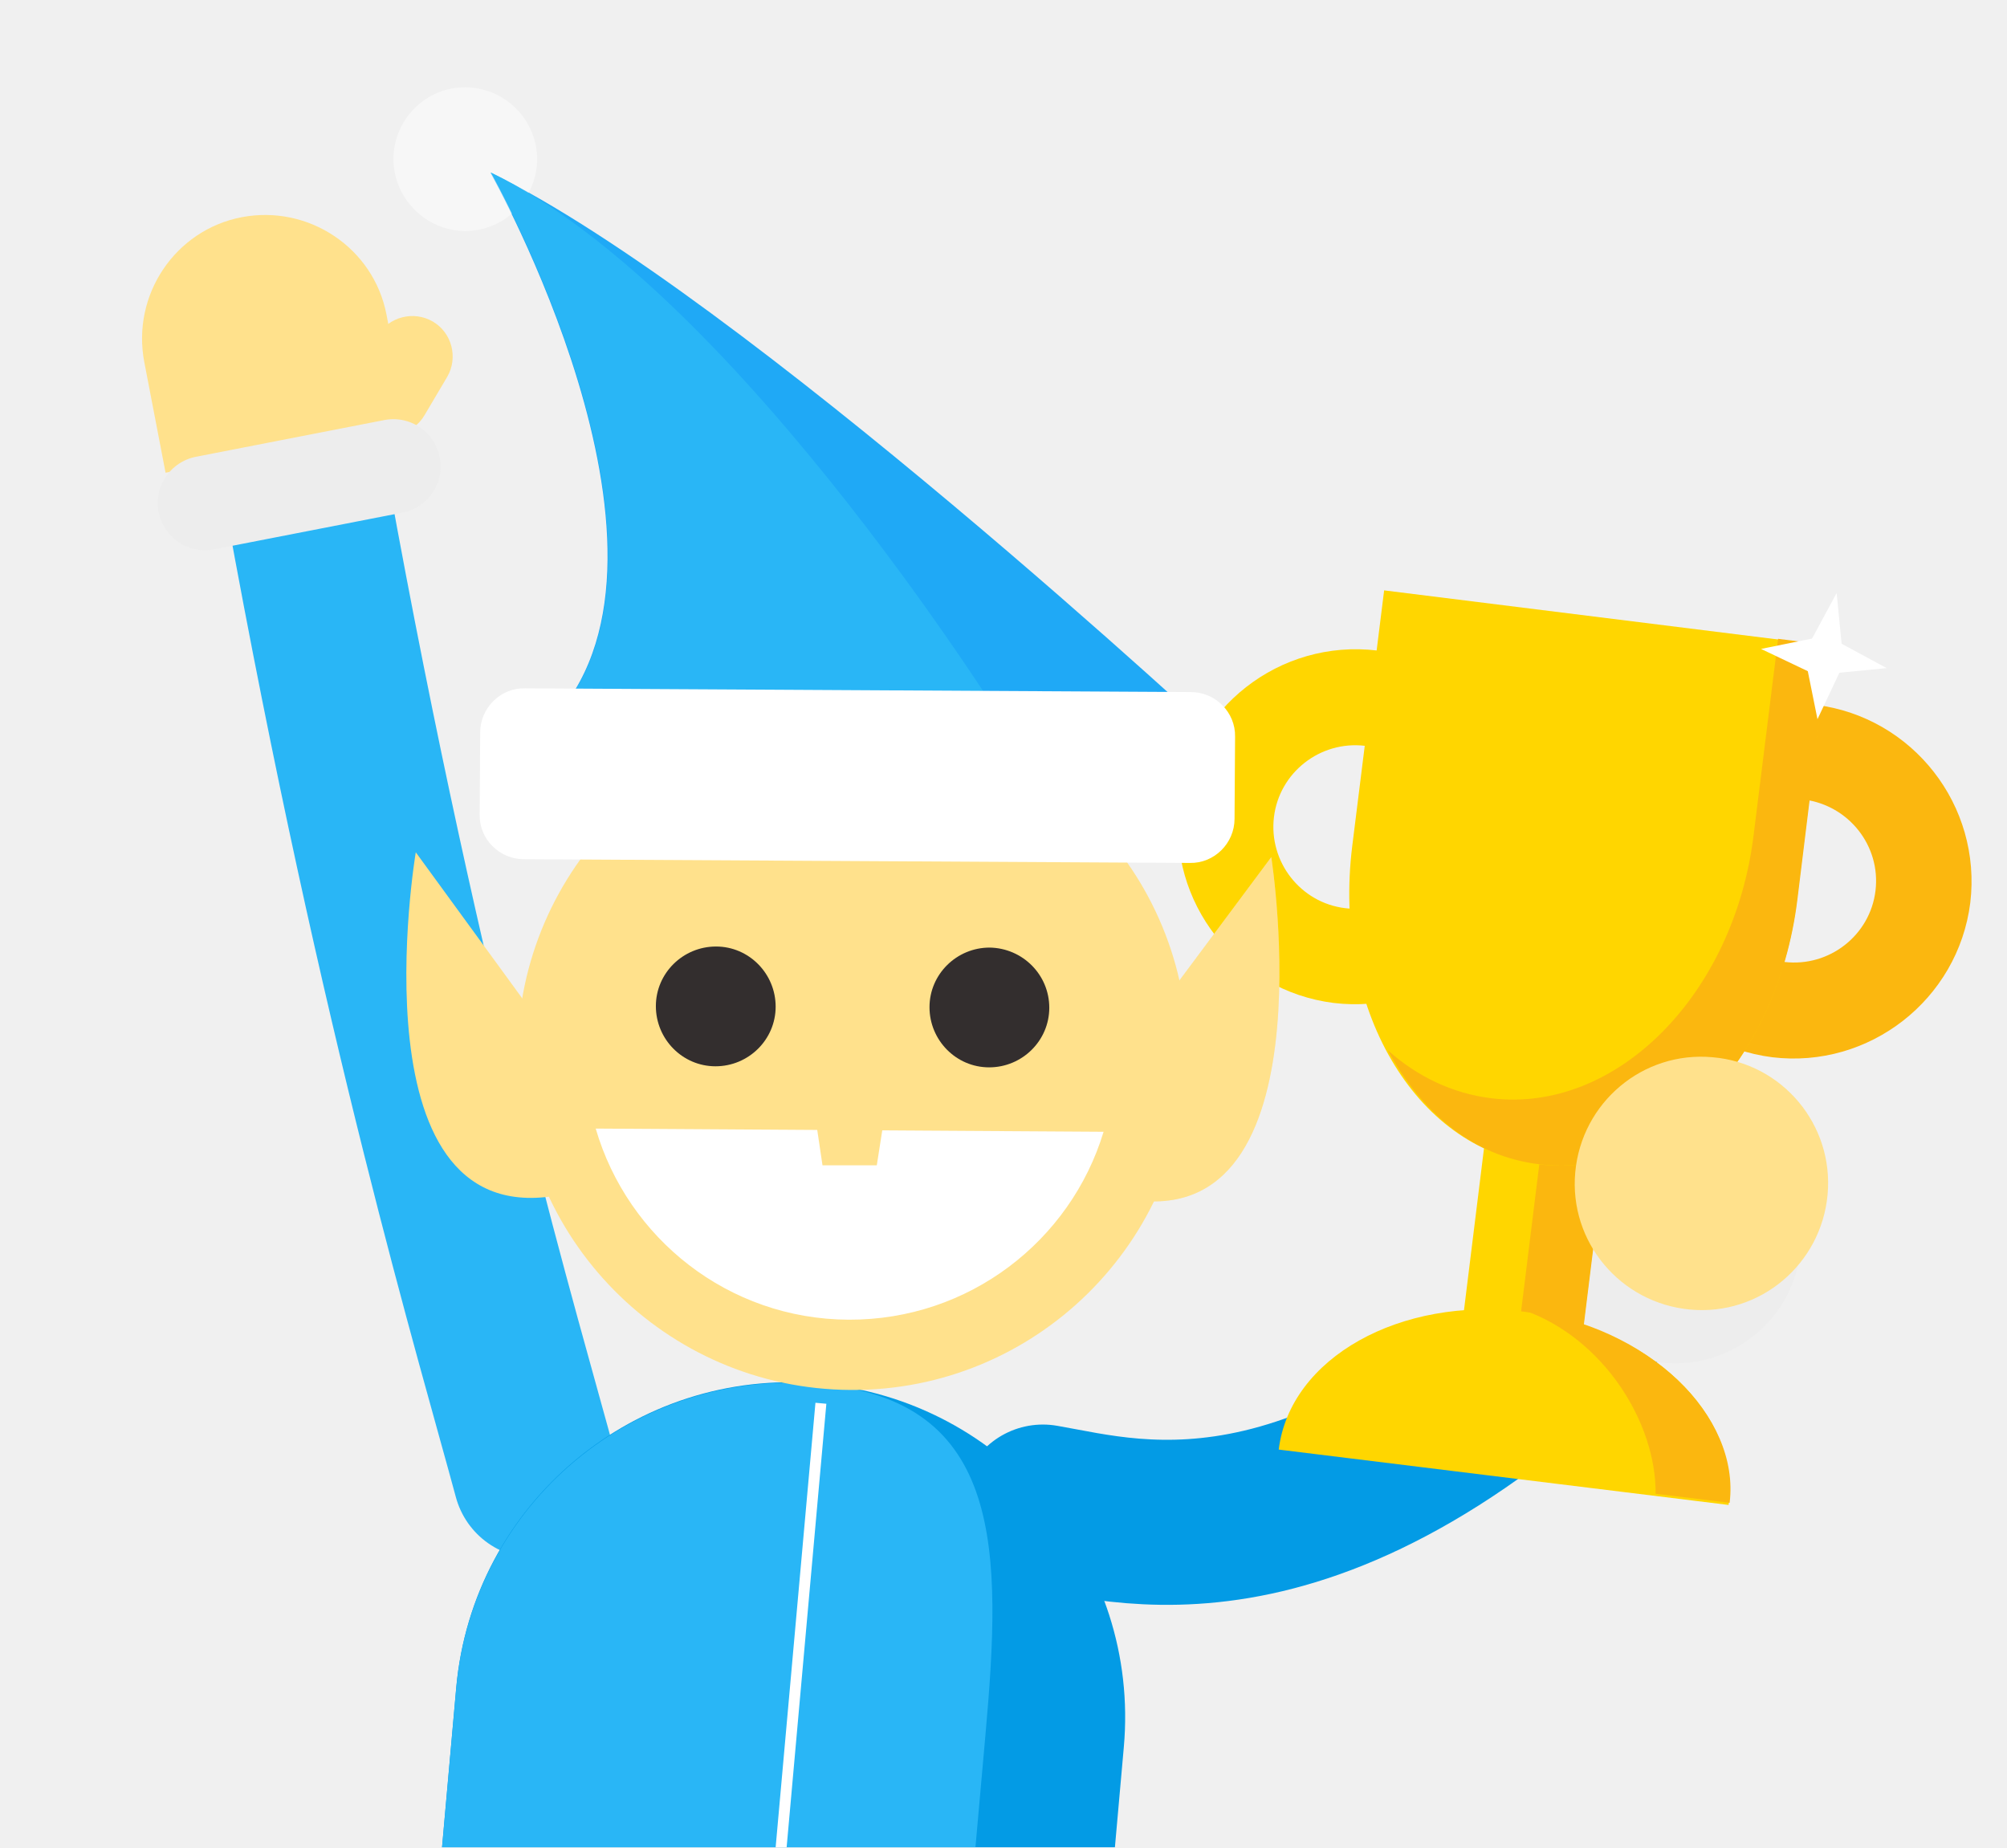
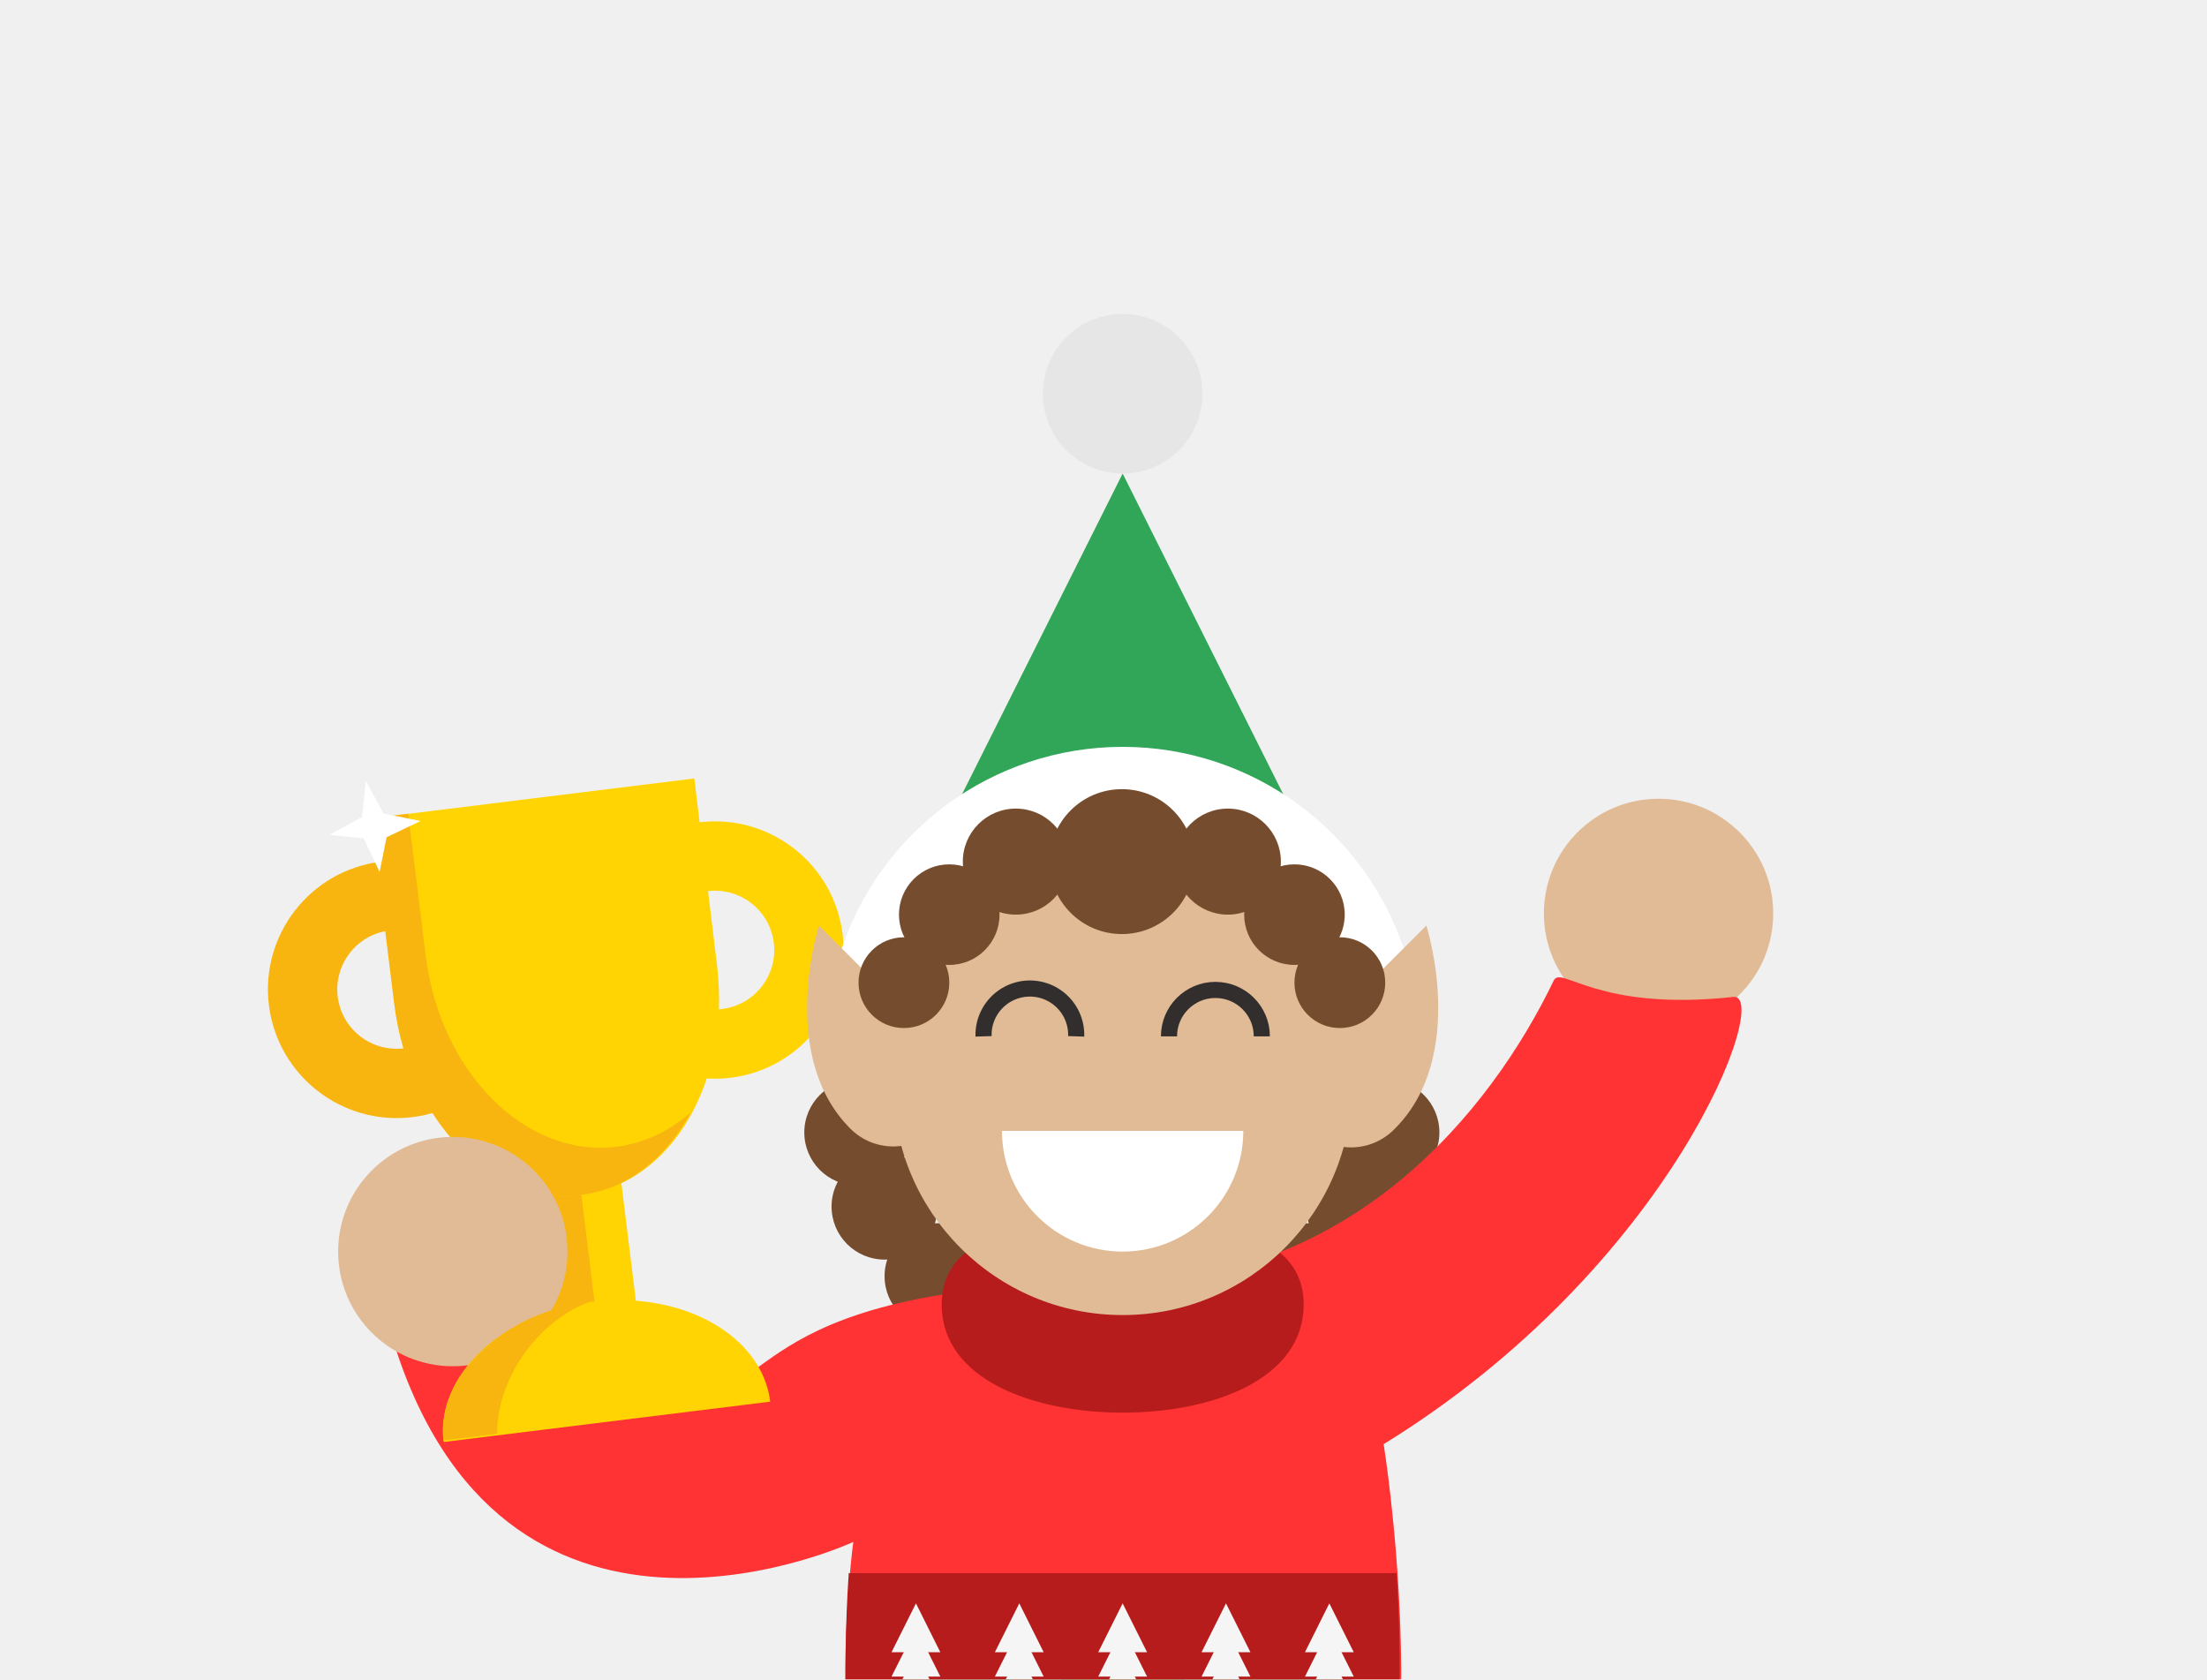
- <svg xmlns="http://www.w3.org/2000/svg" xmlns:xlink="http://www.w3.org/1999/xlink" viewBox="0 0 377 347" enable-background="new 0 0 377 347">
+ <svg xmlns="http://www.w3.org/2000/svg" viewBox="0 0 460 350">
  <defs>
-     <path id="a" d="M0 0h377v347H0z" />
+     <style>.cls-1,.cls-16,.cls-7{fill:none;}.cls-2{clip-path:url(#clip-path);}.cls-3{fill:#764c2e;}.cls-4{fill:#332e2e;}.cls-5{fill:#f9ce1d;}.cls-6{fill:#32a658;}.cls-7{stroke:#32a658;stroke-linecap:round;stroke-width:22.42px;}.cls-16,.cls-7{stroke-miterlimit:10;}.cls-8{fill:#e0bb95;}.cls-9{fill:#ffd402;}.cls-10{fill:#f9b50f;}.cls-11{fill:#fff;}.cls-12{fill:#f33;}.cls-13{fill:#b71c1c;}.cls-14{fill:#f5f5f5;}.cls-15{fill:#e6e6e6;}.cls-16{stroke:#332e2e;stroke-width:3.36px;}</style>
+     <clipPath id="clip-path">
+       <rect class="cls-1" width="460" height="350" />
+     </clipPath>
  </defs>
-   <clipPath id="b">
-     <use xlink:href="#a" overflow="visible" />
-   </clipPath>
-   <g clip-path="url(#b)">
-     <path stroke="#27B0C6" stroke-width="25.1" stroke-linecap="round" stroke-miterlimit="10" d="M88.4 355.3" fill="none" />
-     <path stroke="#29B6F6" stroke-width="31.006" stroke-linecap="round" stroke-miterlimit="10" d="M100.6 277.2C93.9 252.3 75.5 191.3 57.7 93" fill="none" />
-     <g fill="#FFE18C">
-       <path d="M31.1 88.8l-4-20.8c-2.4-12.6 5.8-24.8 18.3-27.2 12.6-2.4 24.8 5.8 27.2 18.3l4 20.8-45.5 8.9z" />
-       <path d="M69.4 80.6c-3.6-2.1-4.8-6.8-2.7-10.4l4.2-7.1c2.1-3.6 6.8-4.8 10.4-2.7 3.6 2.1 4.8 6.8 2.7 10.4l-4.2 7.1c-2.1 3.7-6.8 4.9-10.4 2.7z" />
+   <g id="game_ui" data-name="game ui">
+     <g class="cls-2">
+       <circle class="cls-3" cx="184.37" cy="251.48" r="11.05" />
+       <circle class="cls-3" cx="178.69" cy="236.03" r="11.05" />
+       <circle class="cls-3" cx="195.42" cy="266" r="11.05" />
+       <circle class="cls-3" cx="211.73" cy="275.44" r="11.05" />
+       <circle class="cls-3" cx="222.78" cy="277.97" r="11.05" />
+       <circle class="cls-3" cx="283.28" cy="251.48" r="11.05" />
+       <circle class="cls-3" cx="288.96" cy="236.03" r="11.05" />
+       <circle class="cls-3" cx="272.23" cy="266" r="11.05" />
+       <circle class="cls-3" cx="255.92" cy="275.44" r="11.05" />
+       <circle class="cls-3" cx="244.87" cy="277.97" r="11.05" />
+       <rect class="cls-4" x="186.19" y="338.05" width="95.6" height="23.9" />
+       <rect class="cls-5" x="222.04" y="338.05" width="23.9" height="23.9" />
+       <polygon class="cls-6" points="214.38 384.55 253.6 384.55 233.99 285.3 214.38 384.55" />
+       <path class="cls-6" d="M234,274.1a47.8,47.8,0,0,0-47.8,47.8V362a47.8,47.8,0,1,0,95.6,0V321.9A47.8,47.8,0,0,0,234,274.1Z" />
+       <path class="cls-7" d="M234,296.51c45.41,0,110.82-62.22,110.82-103.6" />
+       <circle class="cls-8" cx="345.69" cy="190.38" r="23.9" />
+       <path class="cls-7" d="M234,285.3c-45.41,0-115.71,59.06-139.61-24.44" />
+       <rect class="cls-9" x="112.84" y="235.11" width="18.21" height="48.66" transform="translate(274.79 501.97) rotate(172.95)" />
+       <rect class="cls-10" x="113.3" y="242.65" width="9.63" height="41.63" transform="translate(267.66 510.44) rotate(172.95)" />
+       <path class="cls-10" d="M56.05,209.5A26.82,26.82,0,1,1,86,232.83,26.85,26.85,0,0,1,56.05,209.5Zm14.34-1.77a12.37,12.37,0,1,0,10.76-13.79A12.39,12.39,0,0,0,70.39,207.73Z" />
+       <path class="cls-9" d="M122.39,201.3a26.82,26.82,0,1,1,29.91,23.33A26.86,26.86,0,0,1,122.39,201.3Zm14.34-1.77a12.37,12.37,0,1,0,10.76-13.79A12.39,12.39,0,0,0,136.73,199.53Z" />
+       <path class="cls-9" d="M149.43,201c3,24.21-9.31,45.69-28.19,48s-36-15.58-39-39.79l-4.77-38.65,67.24-8.31Z" />
+       <path class="cls-10" d="M85.08,169.6l3.67,29.69c3,24.21,20.82,42.06,39.7,39.73A28.63,28.63,0,0,0,144,231.8c-5.15,9.48-12.89,16-22.84,17.22-18.88,2.33-36-15.61-39-39.82l-4.77-38.65Z" />
+       <polygon class="cls-11" points="75.15 173.39 79.12 181.72 81.13 171.78 76.24 162.69 75.15 173.39" />
+       <polygon class="cls-11" points="79.33 175.09 87.65 171.12 77.71 169.1 68.62 174 79.33 175.09" />
+       <path class="cls-12" d="M234,267.25c47.8-.34,76.61-35.39,89.84-62.88,1.56-3.25,9,6.52,37.43,3.41,8.16-.9-12.46,56-72.88,93.22,0,0,11,67.47-5.09,105.29a5.63,5.63,0,0,1-5.18,3.46H189.87a5.51,5.51,0,0,1-5.18-3.46c-13.63-35.66-6.84-84.91-6.84-84.91s-71,33.15-95.18-39.68c-.91-2.74,3.91-4.14,3.91-4.14-3.29,0,25.1-4.08,28.36-4.51,4.86-.64,5.39,13.1,29.1,16.7C161.75,292.44,155.58,267.25,234,267.25Z" />
+       <path class="cls-13" d="M234,294.43c18.39,0,37.72-6.77,37.72-22.56s-20.86-17.8-37.72-17.8-37.72,2-37.72,17.8S215.6,294.43,234,294.43Z" />
+       <path class="cls-13" d="M176.58,360.87H291.4a288.18,288.18,0,0,0-.32-33H176.9A288.18,288.18,0,0,0,176.58,360.87Z" />
+       <polygon class="cls-14" points="239.08 344.36 228.9 344.36 233.99 334.18 239.08 344.36" />
+       <polygon class="cls-14" points="239.08 349.44 228.9 349.44 233.99 339.27 239.08 349.44" />
+       <polygon class="cls-14" points="239.08 354.53 228.9 354.53 233.99 344.36 239.08 354.53" />
+       <polygon class="cls-14" points="195.99 344.36 185.82 344.36 190.91 334.18 195.99 344.36" />
+       <polygon class="cls-14" points="195.99 349.44 185.82 349.44 190.91 339.27 195.99 349.44" />
+       <polygon class="cls-14" points="195.99 354.53 185.82 354.53 190.91 344.36 195.99 354.53" />
+       <polygon class="cls-14" points="217.53 344.36 207.36 344.36 212.45 334.18 217.53 344.36" />
+       <polygon class="cls-14" points="217.53 349.44 207.36 349.44 212.45 339.27 217.53 349.44" />
+       <polygon class="cls-14" points="217.53 354.53 207.36 354.53 212.45 344.36 217.53 354.53" />
+       <polygon class="cls-14" points="260.62 344.36 250.44 344.36 255.53 334.18 260.62 344.36" />
+       <polygon class="cls-14" points="260.62 349.44 250.44 349.44 255.53 339.27 260.62 349.44" />
+       <polygon class="cls-14" points="260.62 354.53 250.44 354.53 255.53 344.36 260.62 354.53" />
+       <polygon class="cls-14" points="282.16 344.36 271.99 344.36 277.07 334.18 282.16 344.36" />
+       <polygon class="cls-14" points="282.16 349.44 271.99 349.44 277.07 339.27 282.16 349.44" />
+       <polygon class="cls-14" points="282.16 354.53 271.99 354.53 277.07 344.36 282.16 354.53" />
+       <circle class="cls-15" cx="233.99" cy="82.06" r="16.63" />
+       <polygon class="cls-6" points="281.79 194.14 233.99 98.7 186.19 194.14 281.79 194.14" />
+       <path class="cls-11" d="M279.62,217.23a14,14,0,0,1-13.37-9.83,33.81,33.81,0,0,0-64.52,0A14,14,0,0,1,175,199a61.83,61.83,0,0,1,118,0,14,14,0,0,1-9.19,17.55A13.83,13.83,0,0,1,279.62,217.23Z" />
+       <path class="cls-8" d="M297.29,192.91l-24.44,24.44a12.65,12.65,0,1,0,17.89,17.88C306,220,297.29,192.91,297.29,192.91Z" />
+       <path class="cls-8" d="M195.13,217.35l-24.44-24.44S162,220,177.24,235.24a12.65,12.65,0,1,0,17.89-17.89Z" />
+       <circle class="cls-8" cx="233.99" cy="226.29" r="47.8" />
+       <path class="cls-11" d="M259.14,235.71a25.15,25.15,0,1,1-50.3,0Z" />
+       <circle class="cls-8" cx="94.38" cy="260.86" r="23.9" />
+       <path class="cls-9" d="M160.54,292.14c-1.71-13.82-18.33-23.14-37.13-20.82s-32.65,15.41-30.94,29.23" />
+       <path class="cls-10" d="M103.62,298.83l-11.19,1.39c-1.61-13,12.16-26.74,31-29.07.06,0,.11-.09.17-.1C111.52,275.28,103.51,288,103.62,298.83Z" />
+       <path class="cls-16" d="M205,216a9.66,9.66,0,1,1,19.31,0" />
+       <path class="cls-16" d="M243.65,216A9.66,9.66,0,1,1,263,216" />
+       <circle class="cls-3" cx="211.73" cy="179.58" r="11.05" />
+       <circle class="cls-3" cx="233.83" cy="179.58" r="15.1" />
+       <circle class="cls-3" cx="255.92" cy="179.58" r="11.05" />
+       <circle class="cls-3" cx="188.4" cy="204.81" r="9.46" />
+       <circle class="cls-3" cx="279.26" cy="204.81" r="9.46" />
+       <circle class="cls-3" cx="197.85" cy="190.63" r="10.48" />
+       <circle class="cls-3" cx="269.8" cy="190.63" r="10.48" />
    </g>
-     <path stroke="#EDEDED" stroke-width="17.718" stroke-linecap="round" stroke-miterlimit="10" fill="none" d="M73.9 87.6l-35.4 6.9" />
-     <path stroke="#039BE5" stroke-width="31.006" stroke-linecap="round" stroke-miterlimit="10" d="M195.9 283.1c17.5 3 55 14.8 113.6-47.6" fill="none" />
-     <path fill="#EDEDED" d="M338.3 234.4c-1.2 13.1-12.7 22.8-25.8 21.6-13.1-1.2-22.8-12.7-21.6-25.8 1.2-13.1 12.7-22.8 25.8-21.6 13.1 1.1 22.8 12.7 21.6 25.8z" />
-     <path fill="#FFD600" d="M280.67 200.247l22.43 2.773-7.425 60.04-22.428-2.773z" />
-     <path fill="#FBB70F" d="M290.188 210.27l11.91 1.472-6.345 51.307-11.91-1.473z" />
-     <path fill="#FBB70F" d="M332.9 198.6c-18.2-2.3-31.2-18.9-29-37.2 2.3-18.2 18.9-31.2 37.2-29 18.2 2.3 31.2 18.9 29 37.2-2.3 18.2-19 31.2-37.2 29zm6-48.4c-8.4-1-16.1 5-17.1 13.4s5 16.1 13.4 17.1 16.1-5 17.1-13.4-5-16-13.4-17.1z" />
-     <path fill="#FFD600" d="M250.5 188.4c-18.2-2.3-31.2-18.9-29-37.2 2.3-18.2 18.9-31.2 37.2-29 18.2 2.3 31.2 18.9 29 37.2-2.3 18.2-19 31.2-37.2 29zm5.9-48.3c-8.4-1-16.1 5-17.1 13.4s5 16.1 13.4 17.1 16.1-5 17.1-13.4-4.9-16.1-13.4-17.1z" />
-     <path fill="#FFD600" d="M240.2 272.3c2.1-17.2 22.8-28.8 46.1-25.9 23.4 2.9 40.6 19.1 38.4 36.3" />
-     <path fill="#FBB70F" d="M311 280.6l13.9 1.7c2-16.2-15.1-33.2-38.5-36.1-.1 0-.1-.1-.2-.1 14.9 5.2 24.9 21 24.8 34.5z" />
-     <path fill="#FFD600" d="M254 159c-3.7 30.1 11.6 56.8 35 59.7 23.5 2.9 44.8-19.4 48.5-49.4l5.9-48-83.4-10.4-6 48.1z" />
-     <path fill="#FBB70F" d="M334 120l-4.6 36.9c-3.7 30.1-25.9 52.3-49.3 49.4-7.3-.9-13.9-4.1-19.4-9 6.4 11.8 16 19.9 28.4 21.4 23.5 2.9 44.7-19.4 48.5-49.5l5.9-48-9.5-1.2z" />
-     <g fill="#fff">
-       <path d="M346.3 124.7l-4.9 10.4-2.5-12.4 6.1-11.3z" />
-       <path d="M341.1 126.8l-10.3-4.9 12.3-2.5 11.3 6.1z" />
-     </g>
-     <path fill="#FFE18C" d="M343.3 224.4c-1.2 13.1-12.7 22.8-25.8 21.6-13.1-1.2-22.8-12.7-21.6-25.8 1.2-13.1 12.7-22.8 25.8-21.6 13.1 1.1 22.8 12.7 21.6 25.8z" />
-     <path fill="#fff" d="M97.5 446.9L88 553.6l32.6 2.9 9.5-106.7" />
-     <path fill="#fff" d="M176.1 453.9l-9.5 106.7-32.7-2.9 9.6-106.7" />
-     <path fill="#27B0C6" d="M97.5 446.9l-5.1 56.7 32.7 2.9 5-56.7" />
-     <path fill="#332E2E" d="M123.4 550.8l-37.8-3.4c-14.8 23.3-47.4 20.4-50.3 2.3 0 0-20.4 32.2 58.2 34.3 18.6.5 34.8-15.2 29.9-33.2z" />
-     <path fill="#27B0C6" d="M176.1 453.9l-5.1 56.7-32.6-2.9 5.1-56.7" />
-     <path fill="#3A9AB1" d="M176.1 453.9l-5.1 56.7-32.6-2.9 5.1-56.7" />
-     <path fill="#332E2E" d="M132.2 551.6L170 555c10.4 25.6 43 28.5 49.1 11.1 0 0 14.4 35.3-63.4 23.5-18.3-2.8-31.5-21.1-23.5-38z" />
-     <path fill="#039BE5" d="M203.4 414.8c-3.1 34.6-33.7 60.2-68.3 57.1-34.6-3.1-60.2-33.7-57.1-68.3l7.7-86.6c3.1-34.6 33.7-60.2 68.3-57.1 34.6 3.1 60.2 33.7 57.1 68.3l-7.7 86.6z" />
-     <path fill="#29B6F6" d="M177.4 412.5c-3.1 34.6-7.6 62.5-42.3 59.5-34.6-3.1-60.2-33.7-57.1-68.3l7.7-86.6c3.1-34.6 33.7-60.2 68.3-57.1 34.6 3.1 34.2 31.4 31.1 66l-7.7 86.5z" />
-     <path fill="#1FA9F6" d="M230.4 140.1S139.2 55.2 92.1 32.4c0 0 39.7 70.5 12.5 101.9l125.8 5.8z" />
-     <path opacity=".47" fill="#fff" d="M73.9 29.8c0 7.4 6 13.5 13.4 13.6 7.5 0 13.5-6 13.6-13.4 0-7.5-6-13.5-13.4-13.6-7.4-.1-13.5 5.9-13.6 13.4z" />
-     <path fill="#29B6F6" d="M191.1 139.8S139.3 55.1 92.2 32.4c0 0 39.7 70.5 12.5 101.9l86.4 5.5z" />
-     <path fill="#FFE18C" d="M217.8 189.2l21-28.2s11.5 73-28.6 63.9l7.6-35.7z" />
-     <path opacity=".31" fill="#FFE18C" d="M217.8 189.2l21-28.2s11.5 73-28.6 63.9l7.6-35.7z" />
-     <path fill="#FFE18C" d="M223.1 198.5c-.2 34.8-28.6 62.8-63.3 62.6-34.8-.2-62.8-28.6-62.6-63.3.2-34.8 28.6-62.8 63.3-62.6 34.8.2 62.8 28.5 62.6 63.3z" />
-     <path fill="#fff" d="M111.9 212c6 20.6 24.9 35.8 47.5 35.9 22.6.1 41.7-14.8 47.9-35.3l-95.4-.6z" />
-     <path fill="#FFE18C" d="M164.7 218.9h-10.2l-2.2-14.8 14.7.1z" />
-     <path fill="#332E2E" d="M197.1 189.3c0 6.2-5.1 11.2-11.3 11.2-6.2 0-11.2-5.1-11.2-11.3 0-6.2 5.1-11.2 11.3-11.2 6.2.1 11.2 5.1 11.2 11.3z" />
-     <path fill="#332E2E" d="M145.7 189.1c0 6.2-5.1 11.2-11.3 11.2-6.2 0-11.2-5.1-11.2-11.3 0-6.2 5.1-11.2 11.3-11.2 6.2 0 11.2 5.1 11.2 11.3z" />
-     <path fill="#fff" d="M231.9 153.8c0 4.6-3.8 8.4-8.4 8.3l-125.1-.7c-4.6 0-8.4-3.8-8.3-8.4l.1-15.4c0-4.6 3.8-8.4 8.4-8.3l125.1.7c4.6 0 8.4 3.8 8.3 8.4l-.1 15.4z" />
-     <ellipse transform="matrix(.996 .089 -.089 .996 52.575 -9.016)" opacity=".2" fill="#231F20" cx="127.6" cy="586.2" rx="127.1" ry="11.3" />
-     <path stroke="#fff" stroke-width="2.057" stroke-miterlimit="10" fill="none" d="M154.2 263.6l-15 167.5" />
-     <path fill="#332E2E" d="M80.542 375.05l125.397 11.184-2.8 31.374-125.396-11.184z" />
-     <path fill="#FFE18C" d="M98.8 188.5l-20.7-28.4S65.8 233 106 224.3l-7.2-35.8z" />
-     <path fill="#FDD500" d="M127.546 377.095l32.67 2.913-3.172 35.558-32.67-2.914z" />
  </g>
</svg>
